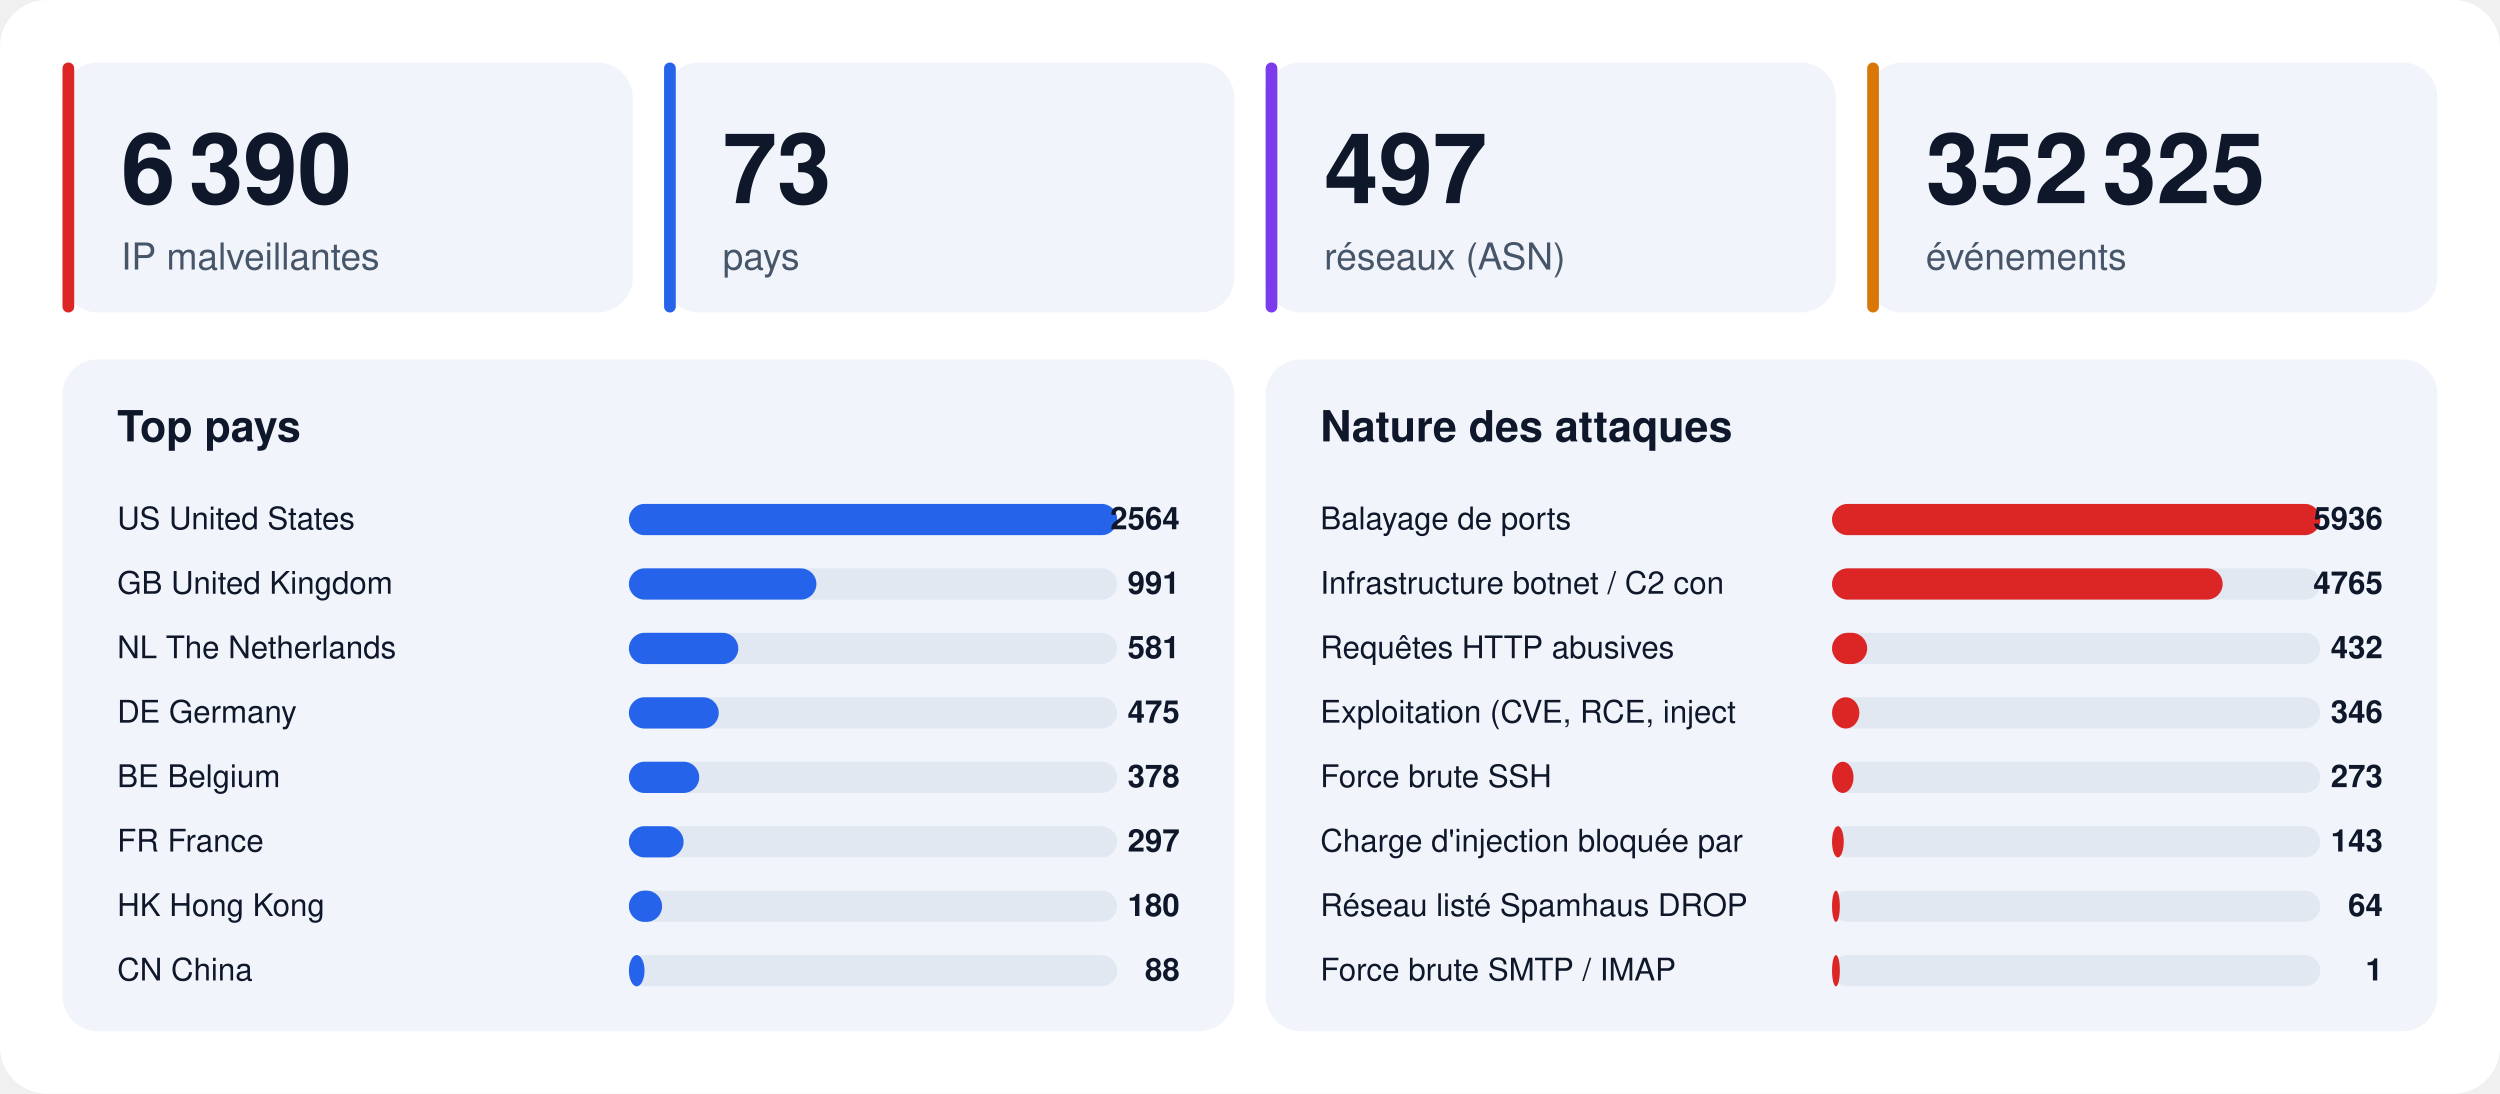
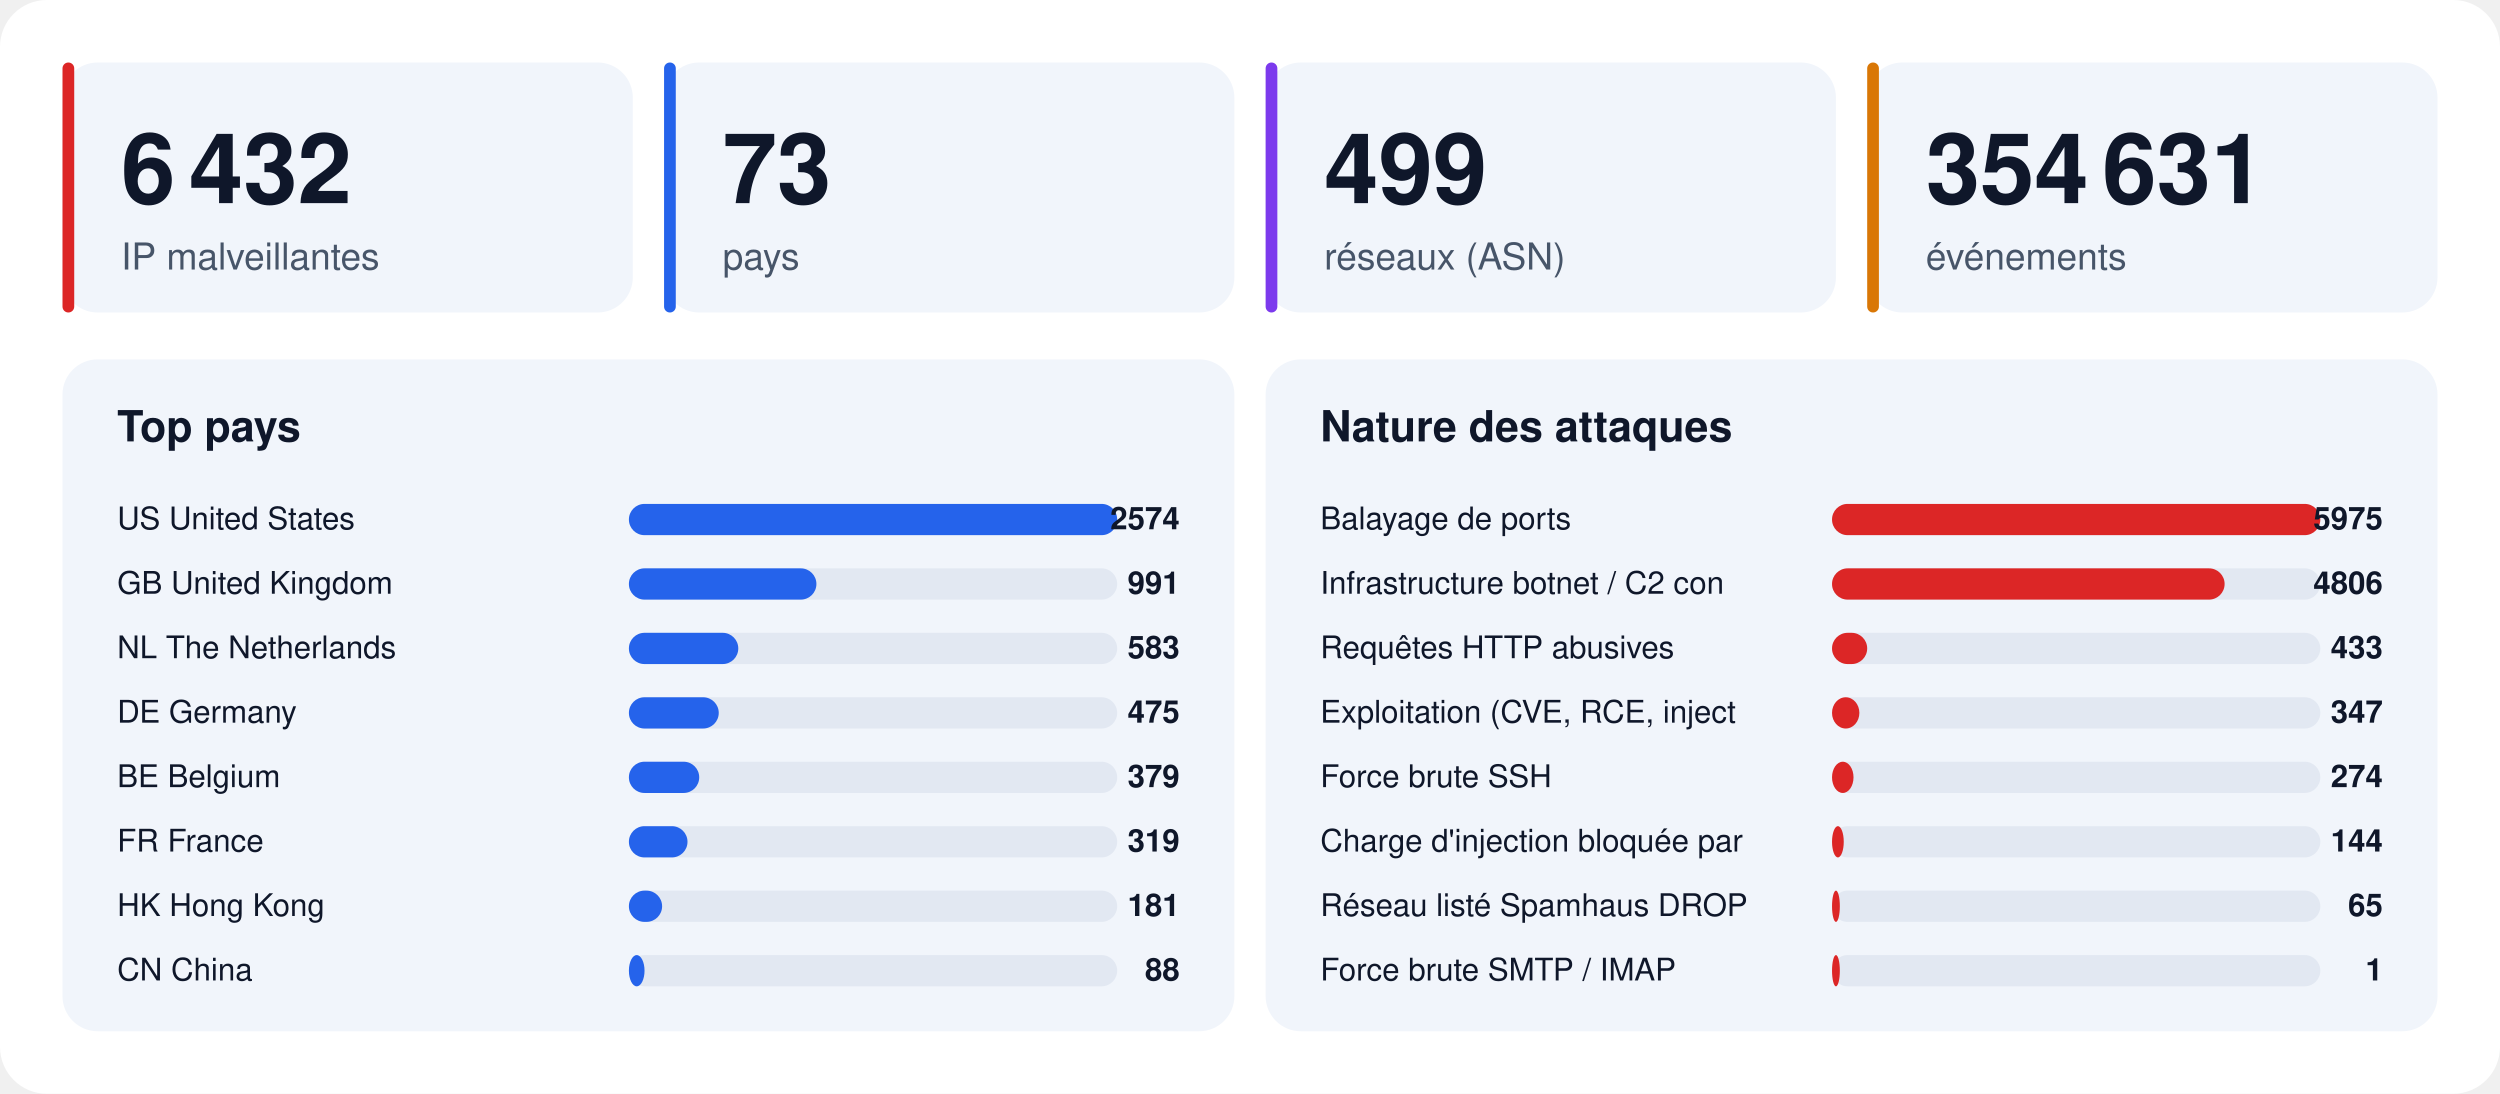
<svg xmlns="http://www.w3.org/2000/svg" width="1280" height="560" viewBox="0 0 1280 560" font-family="-apple-system,BlinkMacSystemFont,'Segoe UI',Helvetica,Arial,sans-serif">
  <rect width="1280" height="560" rx="24" fill="#ffffff" />
  <rect x="32" y="32" width="292" height="128" rx="18" fill="#f1f5fb" />
  <rect x="32" y="32" width="6" height="128" rx="3" fill="#dc2626" />
-   <text x="62" y="104" font-size="50" font-weight="800" fill="#0f172a">6 390</text>
+   <text x="62" y="104" font-size="50" font-weight="800" fill="#0f172a">6 432</text>
  <text x="62" y="138" font-size="19" fill="#475569">IP malveillantes</text>
  <rect x="340" y="32" width="292" height="128" rx="18" fill="#f1f5fb" />
  <rect x="340" y="32" width="6" height="128" rx="3" fill="#2563eb" />
  <text x="370" y="104" font-size="50" font-weight="800" fill="#0f172a">73</text>
  <text x="370" y="138" font-size="19" fill="#475569">pays</text>
  <rect x="648" y="32" width="292" height="128" rx="18" fill="#f1f5fb" />
  <rect x="648" y="32" width="6" height="128" rx="3" fill="#7c3aed" />
-   <text x="678" y="104" font-size="50" font-weight="800" fill="#0f172a">497</text>
+   <text x="678" y="104" font-size="50" font-weight="800" fill="#0f172a">499</text>
  <text x="678" y="138" font-size="19" fill="#475569">réseaux (ASN)</text>
  <rect x="956" y="32" width="292" height="128" rx="18" fill="#f1f5fb" />
  <rect x="956" y="32" width="6" height="128" rx="3" fill="#d97706" />
-   <text x="986" y="104" font-size="50" font-weight="800" fill="#0f172a">352 325</text>
+   <text x="986" y="104" font-size="50" font-weight="800" fill="#0f172a">354 631</text>
  <text x="986" y="138" font-size="19" fill="#475569">événements</text>
  <rect x="32" y="184" width="600" height="344" rx="18" fill="#f1f5fb" />
  <text x="60" y="226" font-size="22" font-weight="700" fill="#0f172a">Top pays</text>
  <text x="60" y="271" font-size="16" fill="#0f172a">US  United States</text>
  <rect x="322" y="258" width="250" height="16" rx="8" fill="#e2e8f2" />
  <rect x="322" y="258" width="250" height="16" rx="8" fill="#2563eb" />
-   <text x="604" y="271" font-size="16" font-weight="700" text-anchor="end" fill="#0f172a">2564</text>
+   <text x="604" y="271" font-size="16" font-weight="700" text-anchor="end" fill="#0f172a">2574</text>
  <text x="60" y="304" font-size="16" fill="#0f172a">GB  United Kingdom</text>
  <rect x="322" y="291" width="250" height="16" rx="8" fill="#e2e8f2" />
  <rect x="322" y="291" width="96" height="16" rx="8" fill="#2563eb" />
  <text x="604" y="304" font-size="16" font-weight="700" text-anchor="end" fill="#0f172a">991</text>
  <text x="60" y="337" font-size="16" fill="#0f172a">NL  The Netherlands</text>
  <rect x="322" y="324" width="250" height="16" rx="8" fill="#e2e8f2" />
  <rect x="322" y="324" width="56" height="16" rx="8" fill="#2563eb" />
-   <text x="604" y="337" font-size="16" font-weight="700" text-anchor="end" fill="#0f172a">581</text>
+   <text x="604" y="337" font-size="16" font-weight="700" text-anchor="end" fill="#0f172a">583</text>
  <text x="60" y="370" font-size="16" fill="#0f172a">DE  Germany</text>
  <rect x="322" y="357" width="250" height="16" rx="8" fill="#e2e8f2" />
  <rect x="322" y="357" width="46" height="16" rx="8" fill="#2563eb" />
  <text x="604" y="370" font-size="16" font-weight="700" text-anchor="end" fill="#0f172a">475</text>
  <text x="60" y="403" font-size="16" fill="#0f172a">BE  Belgium</text>
  <rect x="322" y="390" width="250" height="16" rx="8" fill="#e2e8f2" />
  <rect x="322" y="390" width="36" height="16" rx="8" fill="#2563eb" />
-   <text x="604" y="403" font-size="16" font-weight="700" text-anchor="end" fill="#0f172a">378</text>
+   <text x="604" y="403" font-size="16" font-weight="700" text-anchor="end" fill="#0f172a">379</text>
  <text x="60" y="436" font-size="16" fill="#0f172a">FR  France</text>
  <rect x="322" y="423" width="250" height="16" rx="8" fill="#e2e8f2" />
-   <rect x="322" y="423" width="28" height="16" rx="8" fill="#2563eb" />
-   <text x="604" y="436" font-size="16" font-weight="700" text-anchor="end" fill="#0f172a">297</text>
+   <rect x="322" y="423" width="30" height="16" rx="8" fill="#2563eb" />
+   <text x="604" y="436" font-size="16" font-weight="700" text-anchor="end" fill="#0f172a">319</text>
  <text x="60" y="469" font-size="16" fill="#0f172a">HK  Hong Kong</text>
  <rect x="322" y="456" width="250" height="16" rx="8" fill="#e2e8f2" />
  <rect x="322" y="456" width="17" height="16" rx="8" fill="#2563eb" />
-   <text x="604" y="469" font-size="16" font-weight="700" text-anchor="end" fill="#0f172a">180</text>
+   <text x="604" y="469" font-size="16" font-weight="700" text-anchor="end" fill="#0f172a">181</text>
  <text x="60" y="502" font-size="16" fill="#0f172a">CN  China</text>
  <rect x="322" y="489" width="250" height="16" rx="8" fill="#e2e8f2" />
  <rect x="322" y="489" width="8" height="16" rx="8" fill="#2563eb" />
  <text x="604" y="502" font-size="16" font-weight="700" text-anchor="end" fill="#0f172a">88</text>
  <rect x="648" y="184" width="600" height="344" rx="18" fill="#f1f5fb" />
  <text x="676" y="226" font-size="22" font-weight="700" fill="#0f172a">Nature des attaques</text>
  <text x="676" y="271" font-size="16" fill="#0f172a">Balayage de ports</text>
  <rect x="938" y="258" width="250" height="16" rx="8" fill="#e2e8f2" />
  <rect x="938" y="258" width="250" height="16" rx="8" fill="#dc2626" />
-   <text x="1220" y="271" font-size="16" font-weight="700" text-anchor="end" fill="#0f172a">5936</text>
+   <text x="1220" y="271" font-size="16" font-weight="700" text-anchor="end" fill="#0f172a">5975</text>
  <text x="676" y="304" font-size="16" fill="#0f172a">Infrastructure botnet / C2 con</text>
  <rect x="938" y="291" width="250" height="16" rx="8" fill="#e2e8f2" />
-   <rect x="938" y="291" width="200" height="16" rx="8" fill="#dc2626" />
-   <text x="1220" y="304" font-size="16" font-weight="700" text-anchor="end" fill="#0f172a">4765</text>
+   <rect x="938" y="291" width="201" height="16" rx="8" fill="#dc2626" />
+   <text x="1220" y="304" font-size="16" font-weight="700" text-anchor="end" fill="#0f172a">4806</text>
  <text x="676" y="337" font-size="16" fill="#0f172a">Requêtes HTTP abusives</text>
  <rect x="938" y="324" width="250" height="16" rx="8" fill="#e2e8f2" />
  <rect x="938" y="324" width="18" height="16" rx="8" fill="#dc2626" />
-   <text x="1220" y="337" font-size="16" font-weight="700" text-anchor="end" fill="#0f172a">432</text>
+   <text x="1220" y="337" font-size="16" font-weight="700" text-anchor="end" fill="#0f172a">433</text>
  <text x="676" y="370" font-size="16" fill="#0f172a">Exploitation (CVE, RCE, inject</text>
  <rect x="938" y="357" width="250" height="16" rx="8" fill="#e2e8f2" />
  <rect x="938" y="357" width="14" height="16" rx="8" fill="#dc2626" />
-   <text x="1220" y="370" font-size="16" font-weight="700" text-anchor="end" fill="#0f172a">346</text>
+   <text x="1220" y="370" font-size="16" font-weight="700" text-anchor="end" fill="#0f172a">347</text>
  <text x="676" y="403" font-size="16" fill="#0f172a">Force brute SSH</text>
  <rect x="938" y="390" width="250" height="16" rx="8" fill="#e2e8f2" />
  <rect x="938" y="390" width="11" height="16" rx="8" fill="#dc2626" />
-   <text x="1220" y="403" font-size="16" font-weight="700" text-anchor="end" fill="#0f172a">273</text>
+   <text x="1220" y="403" font-size="16" font-weight="700" text-anchor="end" fill="#0f172a">274</text>
  <text x="676" y="436" font-size="16" fill="#0f172a">Charge d'injection bloquée par</text>
  <rect x="938" y="423" width="250" height="16" rx="8" fill="#e2e8f2" />
  <rect x="938" y="423" width="6" height="16" rx="8" fill="#dc2626" />
-   <text x="1220" y="436" font-size="16" font-weight="700" text-anchor="end" fill="#0f172a">143</text>
+   <text x="1220" y="436" font-size="16" font-weight="700" text-anchor="end" fill="#0f172a">144</text>
  <text x="676" y="469" font-size="16" fill="#0f172a">Réseau listé Spamhaus DROP</text>
  <rect x="938" y="456" width="250" height="16" rx="8" fill="#e2e8f2" />
  <rect x="938" y="456" width="4" height="16" rx="8" fill="#dc2626" />
-   <text x="1220" y="469" font-size="16" font-weight="700" text-anchor="end" fill="#0f172a">64</text>
+   <text x="1220" y="469" font-size="16" font-weight="700" text-anchor="end" fill="#0f172a">65</text>
  <text x="676" y="502" font-size="16" fill="#0f172a">Force brute SMTP / IMAP</text>
  <rect x="938" y="489" width="250" height="16" rx="8" fill="#e2e8f2" />
  <rect x="938" y="489" width="4" height="16" rx="8" fill="#dc2626" />
  <text x="1220" y="502" font-size="16" font-weight="700" text-anchor="end" fill="#0f172a">1</text>
</svg>
